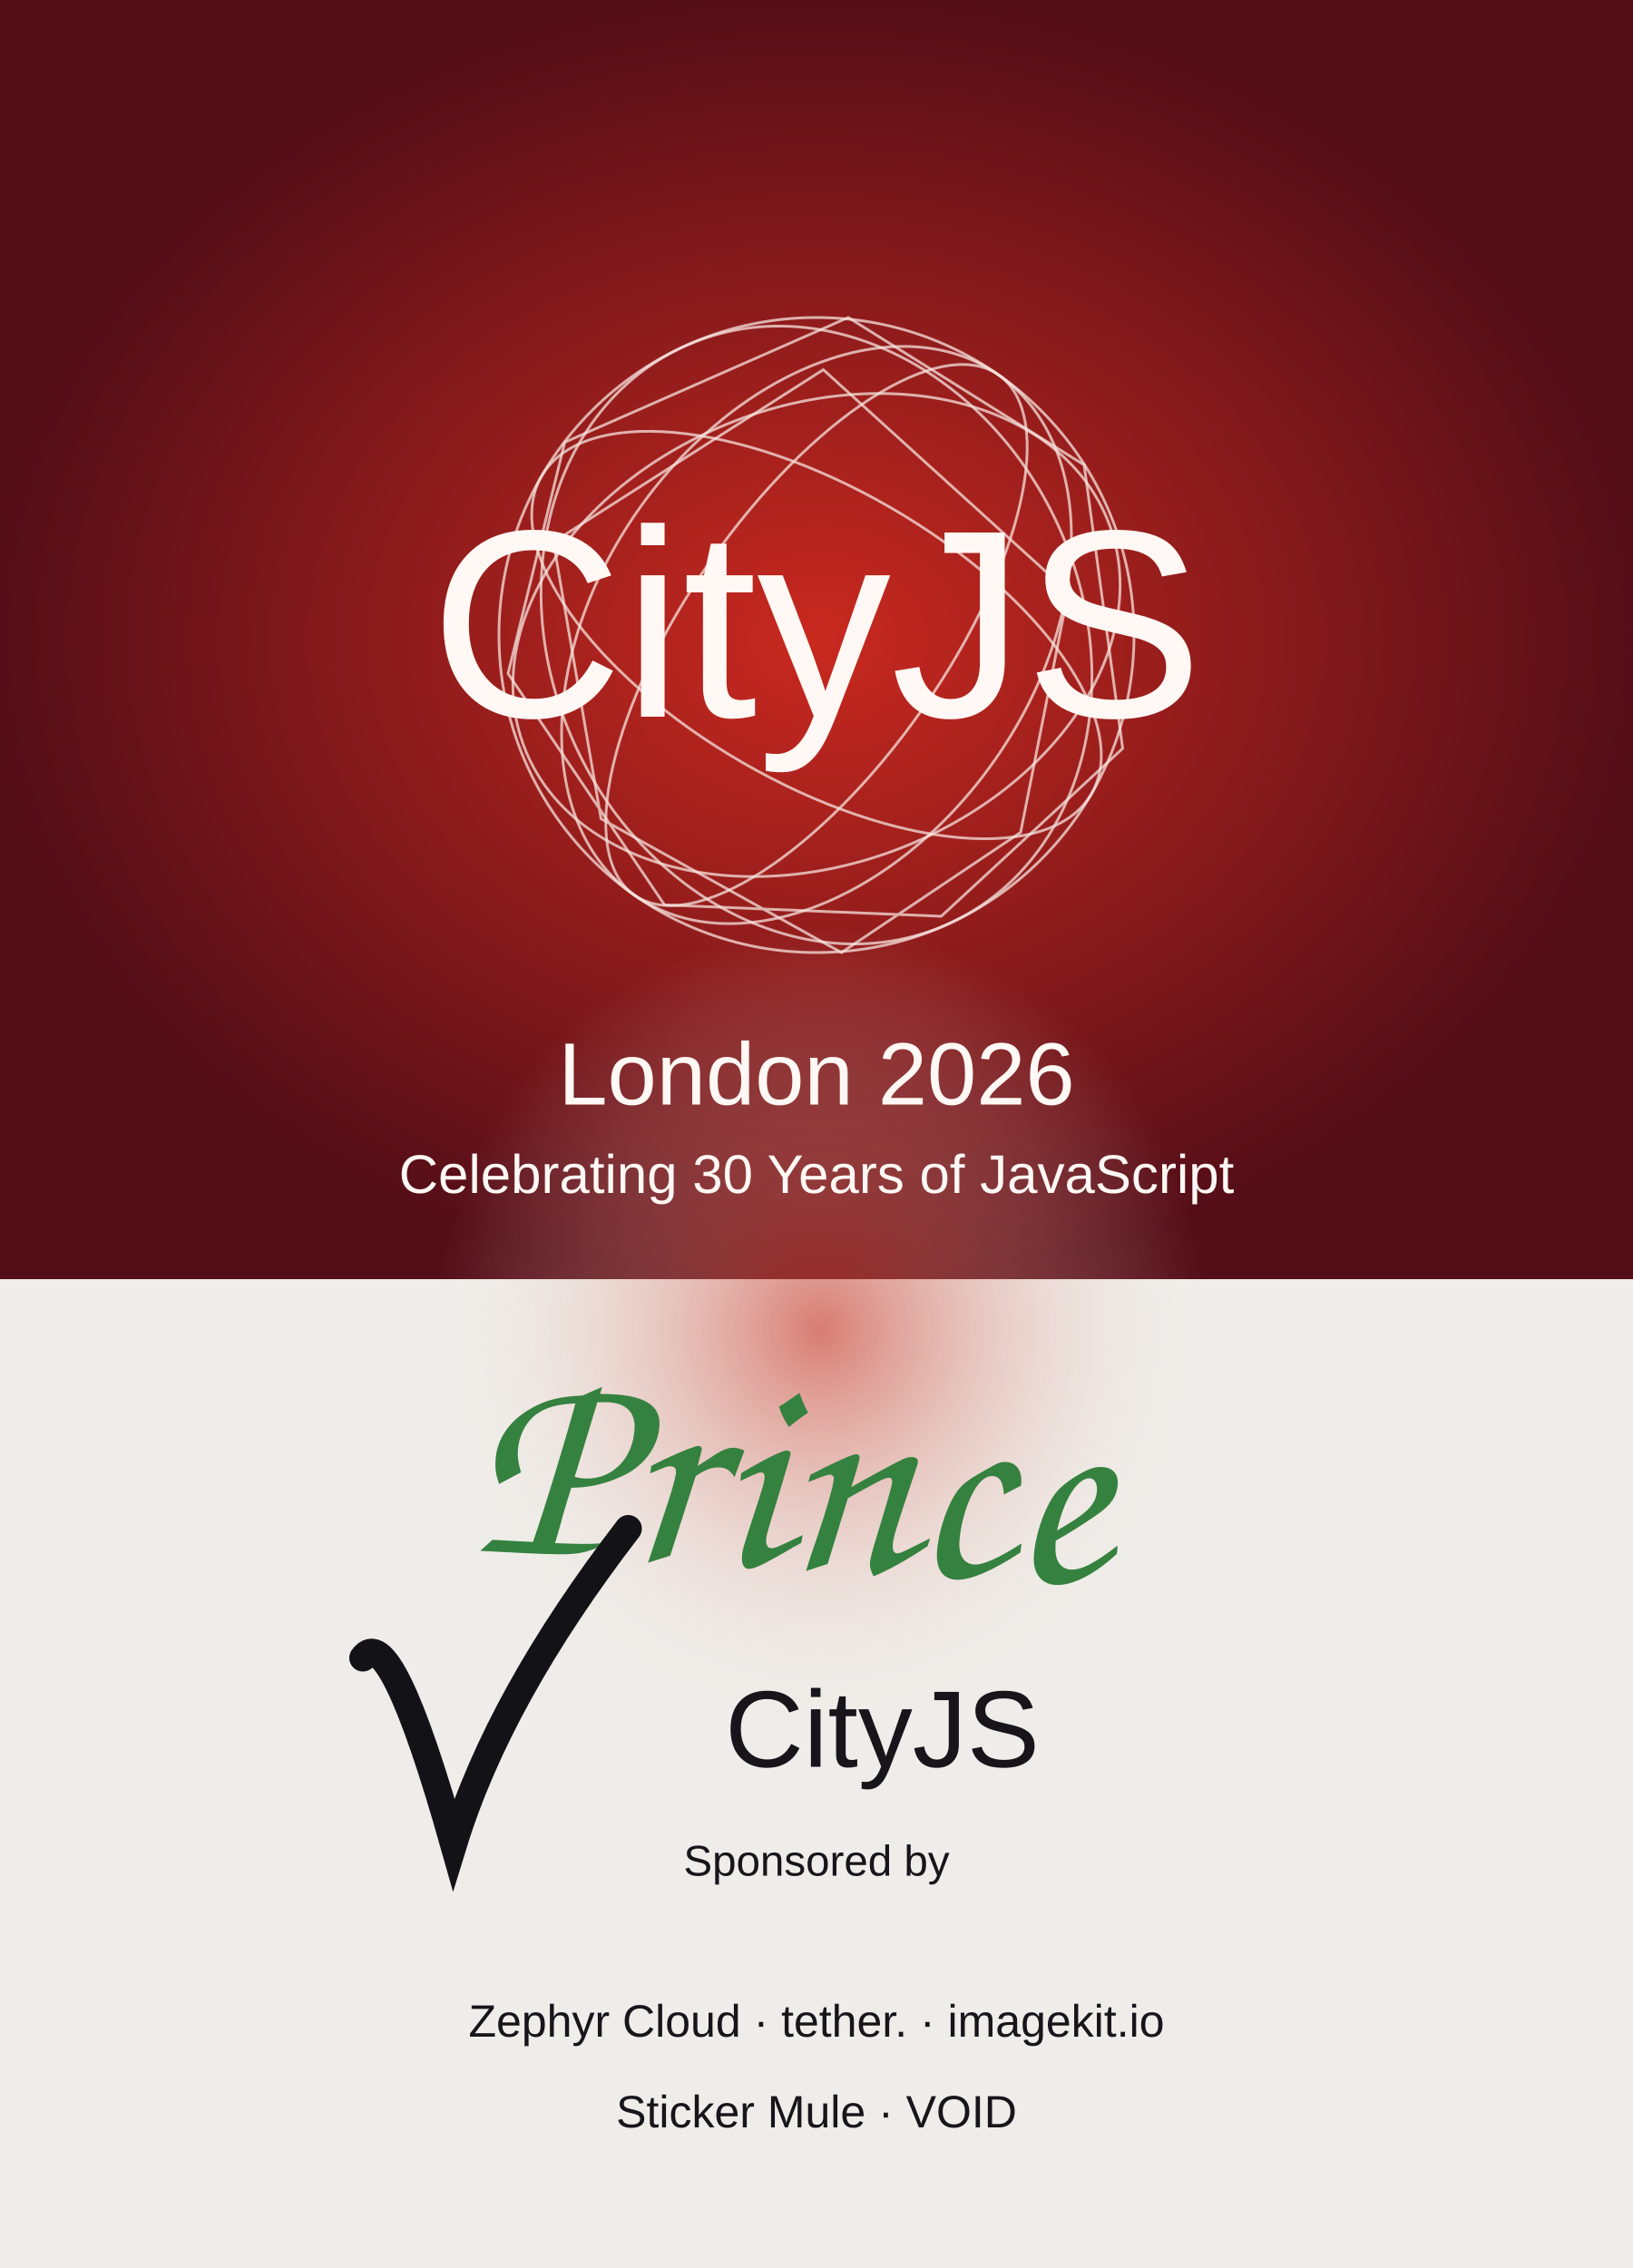
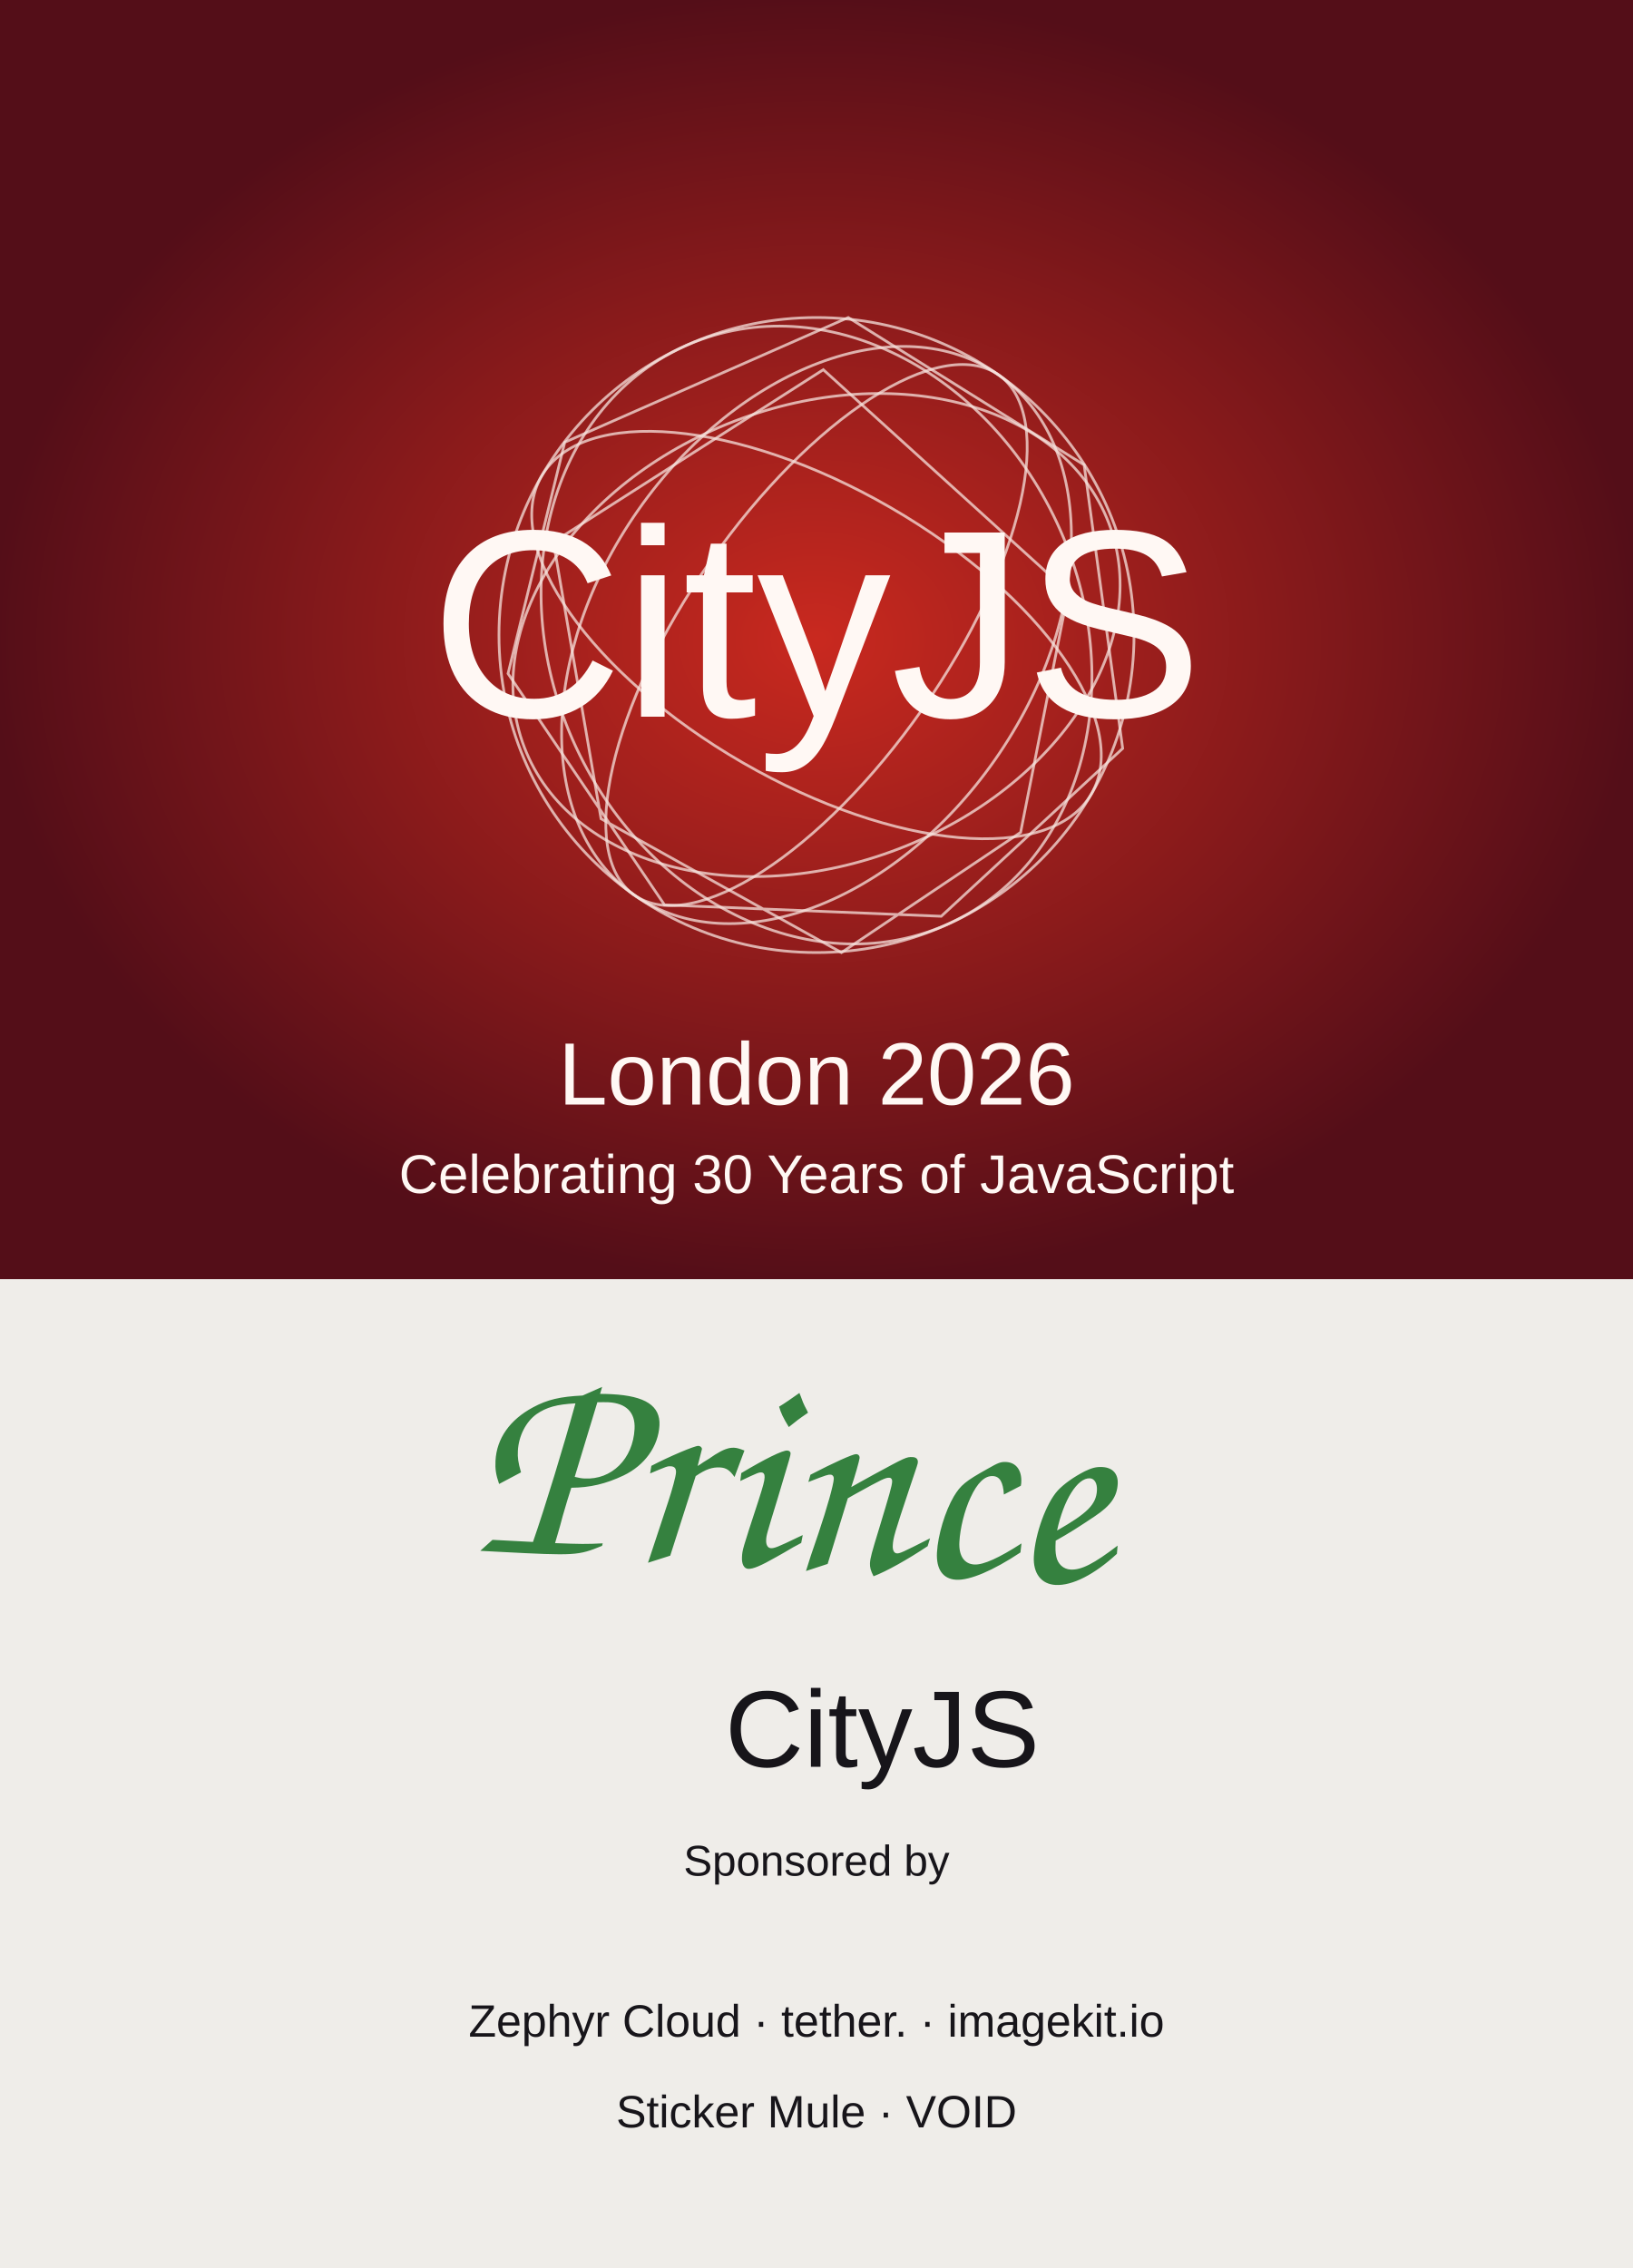
<svg xmlns="http://www.w3.org/2000/svg" width="720" height="1000" viewBox="0 0 720 1000">
  <defs>
    <radialGradient id="red">
      <stop stop-color="#c9291f" />
      <stop offset="1" stop-color="#540e18" />
    </radialGradient>
-     <radialGradient id="ink">
-       <stop stop-color="#ca3122" stop-opacity=".6" />
-       <stop offset="1" stop-color="#f1eeea" stop-opacity="0" />
-     </radialGradient>
  </defs>
  <rect width="720" height="1000" fill="#efede9" />
  <path fill="url(#red)" d="M0 0h720v564H0z" />
-   <ellipse cx="362" cy="586" rx="170" ry="178" fill="url(#ink)" />
  <g fill="none" stroke="#f6e2dd" stroke-opacity=".75" stroke-width="1.2">
    <circle cx="360" cy="280" r="140" />
    <ellipse cx="360" cy="280" rx="96" ry="140" transform="rotate(35 360 280)" />
    <ellipse cx="360" cy="280" rx="57" ry="140" transform="rotate(35 360 280)" />
    <ellipse cx="360" cy="280" rx="117" ry="140" transform="rotate(-25 360 280)" />
    <ellipse cx="360" cy="280" rx="140" ry="65" transform="rotate(30 360 280)" />
    <ellipse cx="360" cy="280" rx="138" ry="101" transform="rotate(-21 360 280)" />
    <path d="M249 195l125-55 104 65 17 125-80 74-122-5-69-102zM265 361l-21-122 119-76 108 98-21 106-79 53z" />
  </g>
  <g fill="#fff8f4" text-anchor="middle" font-family="Arial,sans-serif">
    <text x="360" y="316" font-size="118">CityJS</text>
    <text x="360" y="487" font-size="39">London 2026</text>
    <text x="360" y="526" font-size="24">Celebrating 30 Years of JavaScript</text>
  </g>
  <text x="347" y="691" fill="#35813f" text-anchor="middle" font-family="cursive" font-size="125" font-style="italic" transform="rotate(3 347 691)">Prince</text>
-   <path d="M160 731q12-17 40 82 20-65 77-139" fill="none" stroke="#131216" stroke-linecap="round" stroke-width="12" />
  <g fill="#17151a" font-family="Arial,sans-serif" text-anchor="middle">
    <text x="389" y="779" font-size="48">CityJS</text>
    <text x="360" y="827" font-size="19">Sponsored by</text>
    <text x="360" y="898" font-size="20">Zephyr Cloud   ·   tether.   ·   imagekit.io</text>
    <text x="360" y="938" font-size="20">Sticker Mule   ·   VOID</text>
  </g>
</svg>
